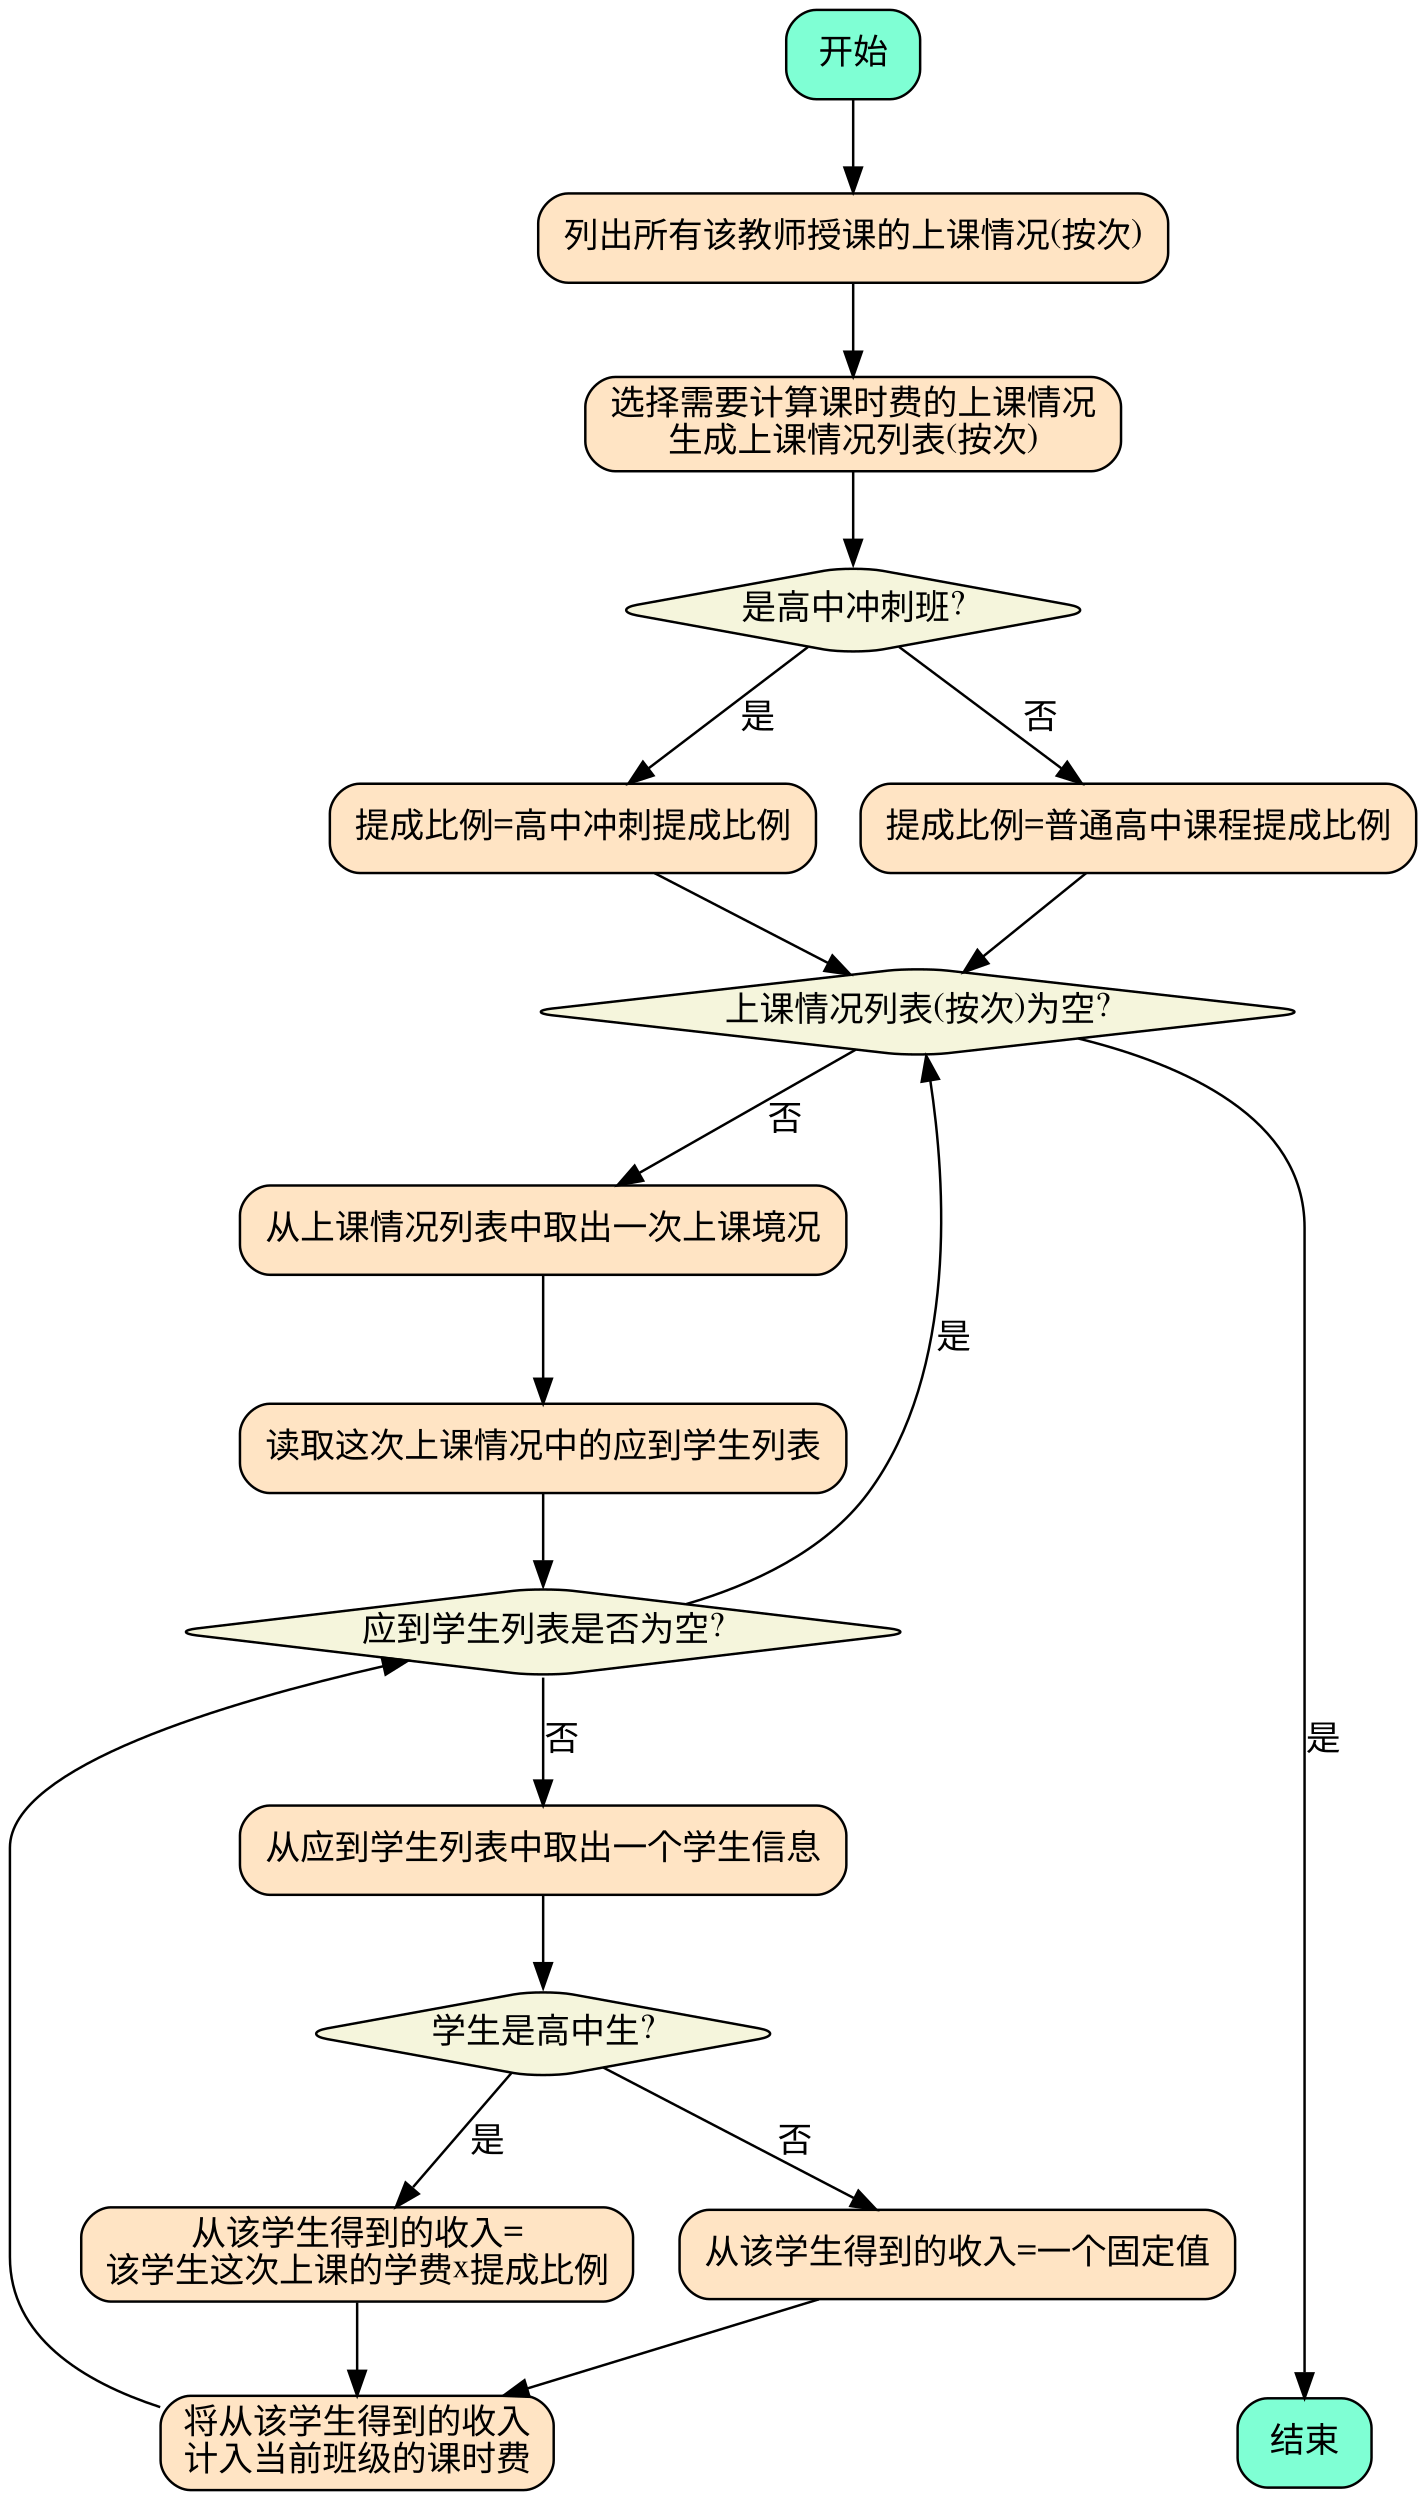
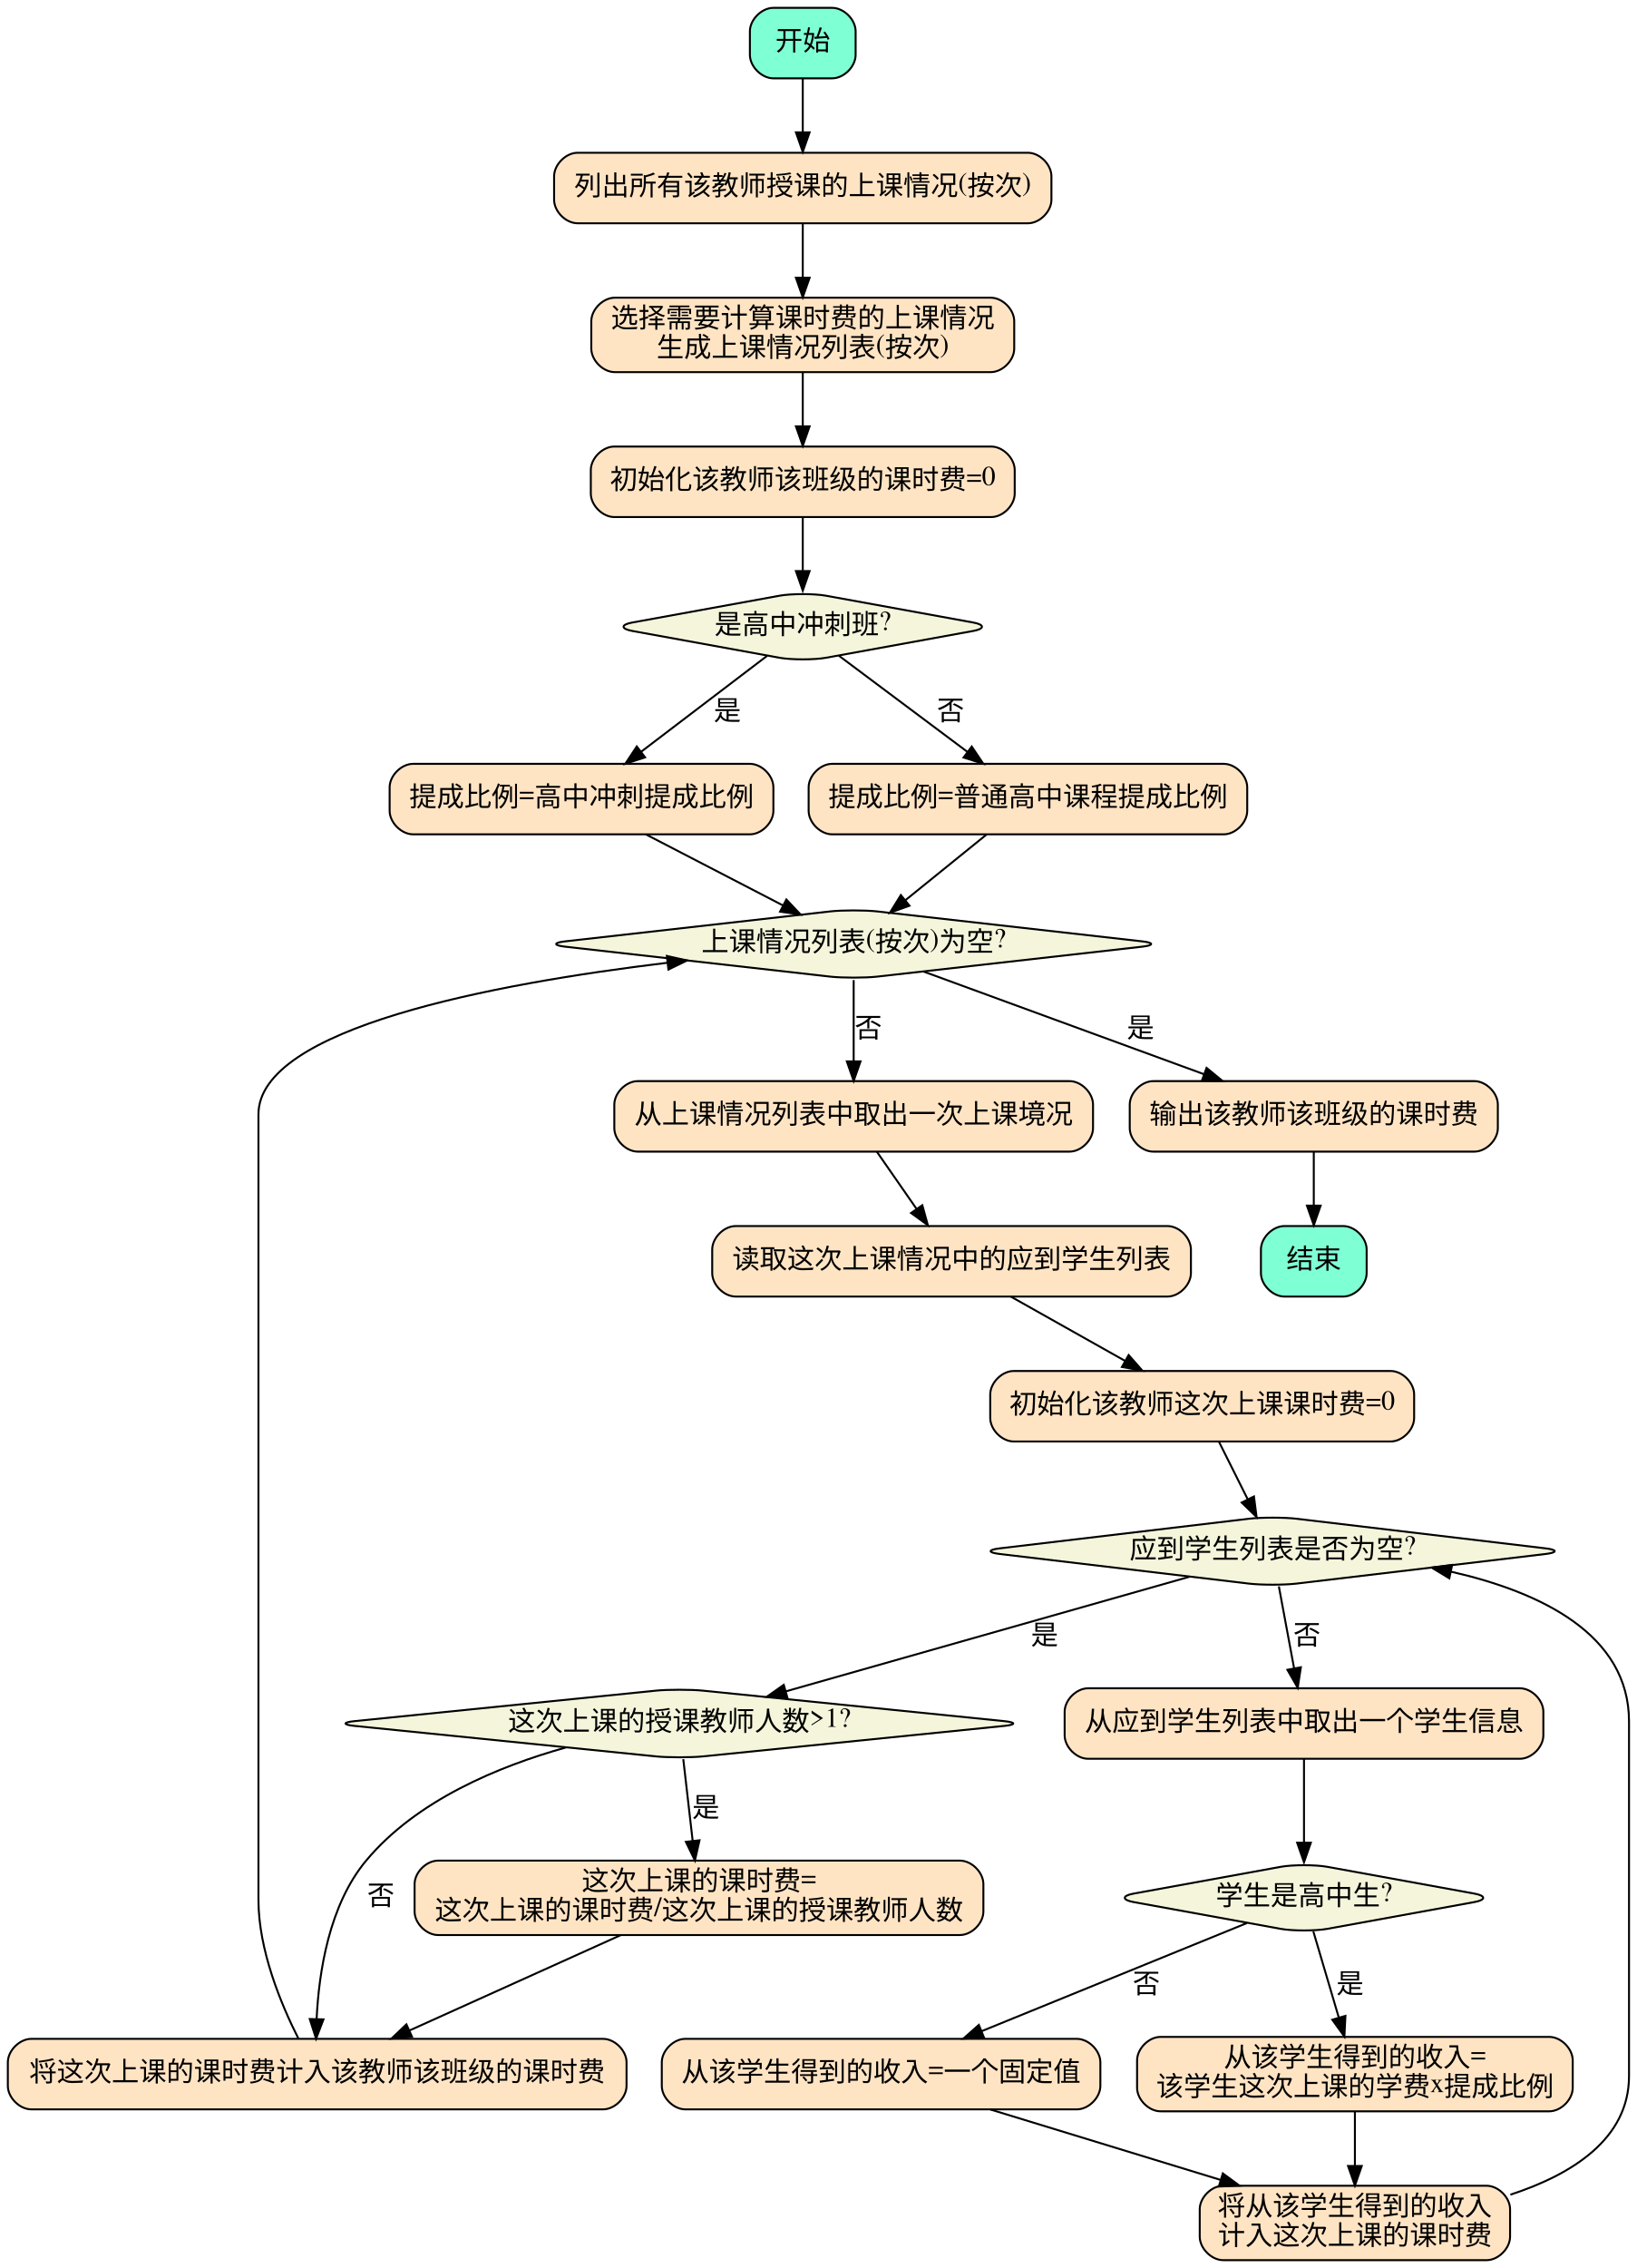
- <svg xmlns="http://www.w3.org/2000/svg" width="575pt" height="1008pt" viewBox="0.00 0.00 575.00 1008.00">
-   <g id="graph0" class="graph" transform="scale(1 1) rotate(0) translate(4 1004)">
-     <polygon fill="white" stroke="white" points="-4,5 -4,-1004 572,-1004 572,5 -4,5" />
+ <svg xmlns="http://www.w3.org/2000/svg" width="836pt" height="1158pt" viewBox="0.00 0.00 836.00 1158.00">
+   <g id="graph0" class="graph" transform="scale(1 1) rotate(0) translate(4 1154)">
+     <polygon fill="white" stroke="white" points="-4,5 -4,-1154 833,-1154 833,5 -4,5" />
    <g id="node1" class="node">
-       <path fill="aquamarine" stroke="black" d="M355,-1000C355,-1000 325,-1000 325,-1000 319,-1000 313,-994 313,-988 313,-988 313,-976 313,-976 313,-970 319,-964 325,-964 325,-964 355,-964 355,-964 361,-964 367,-970 367,-976 367,-976 367,-988 367,-988 367,-994 361,-1000 355,-1000" />
-       <text text-anchor="middle" x="340" y="-978.3" font-family="Times,serif" font-size="14.00">开始</text>
+       <path fill="aquamarine" stroke="black" d="M421,-1150C421,-1150 391,-1150 391,-1150 385,-1150 379,-1144 379,-1138 379,-1138 379,-1126 379,-1126 379,-1120 385,-1114 391,-1114 391,-1114 421,-1114 421,-1114 427,-1114 433,-1120 433,-1126 433,-1126 433,-1138 433,-1138 433,-1144 427,-1150 421,-1150" />
+       <text text-anchor="middle" x="406" y="-1128.3" font-family="Times,serif" font-size="14.00">开始</text>
    </g>
    <g id="node3" class="node">
-       <path fill="bisque" stroke="black" d="M455,-926C455,-926 225,-926 225,-926 219,-926 213,-920 213,-914 213,-914 213,-902 213,-902 213,-896 219,-890 225,-890 225,-890 455,-890 455,-890 461,-890 467,-896 467,-902 467,-902 467,-914 467,-914 467,-920 461,-926 455,-926" />
-       <text text-anchor="middle" x="340" y="-904.3" font-family="Times,serif" font-size="14.00">列出所有该教师授课的上课情况(按次)</text>
+       <path fill="bisque" stroke="black" d="M521,-1076C521,-1076 291,-1076 291,-1076 285,-1076 279,-1070 279,-1064 279,-1064 279,-1052 279,-1052 279,-1046 285,-1040 291,-1040 291,-1040 521,-1040 521,-1040 527,-1040 533,-1046 533,-1052 533,-1052 533,-1064 533,-1064 533,-1070 527,-1076 521,-1076" />
+       <text text-anchor="middle" x="406" y="-1054.3" font-family="Times,serif" font-size="14.00">列出所有该教师授课的上课情况(按次)</text>
    </g>
    <g id="edge1" class="edge">
-       <path fill="none" stroke="black" d="M340,-963.937C340,-955.807 340,-945.876 340,-936.705" />
-       <polygon fill="black" stroke="black" points="343.5,-936.441 340,-926.441 336.5,-936.441 343.5,-936.441" />
+       <path fill="none" stroke="black" d="M406,-1113.94C406,-1105.81 406,-1095.88 406,-1086.7" />
+       <polygon fill="black" stroke="black" points="409.5,-1086.44 406,-1076.44 402.5,-1086.44 409.5,-1086.44" />
    </g>
    <g id="node2" class="node">
-       <path fill="aquamarine" stroke="black" d="M537,-37C537,-37 507,-37 507,-37 501,-37 495,-31 495,-25 495,-25 495,-13 495,-13 495,-7 501,-1 507,-1 507,-1 537,-1 537,-1 543,-1 549,-7 549,-13 549,-13 549,-25 549,-25 549,-31 543,-37 537,-37" />
-       <text text-anchor="middle" x="522" y="-15.3" font-family="Times,serif" font-size="14.00">结束</text>
+       <path fill="aquamarine" stroke="black" d="M682,-528C682,-528 652,-528 652,-528 646,-528 640,-522 640,-516 640,-516 640,-504 640,-504 640,-498 646,-492 652,-492 652,-492 682,-492 682,-492 688,-492 694,-498 694,-504 694,-504 694,-516 694,-516 694,-522 688,-528 682,-528" />
+       <text text-anchor="middle" x="667" y="-506.3" font-family="Times,serif" font-size="14.00">结束</text>
    </g>
    <g id="node4" class="node">
-       <path fill="bisque" stroke="black" d="M436,-852C436,-852 244,-852 244,-852 238,-852 232,-846 232,-840 232,-840 232,-826 232,-826 232,-820 238,-814 244,-814 244,-814 436,-814 436,-814 442,-814 448,-820 448,-826 448,-826 448,-840 448,-840 448,-846 442,-852 436,-852" />
-       <text text-anchor="middle" x="340" y="-836.8" font-family="Times,serif" font-size="14.00">选择需要计算课时费的上课情况</text>
-       <text text-anchor="middle" x="340" y="-821.8" font-family="Times,serif" font-size="14.00">生成上课情况列表(按次)</text>
+       <path fill="bisque" stroke="black" d="M502,-1002C502,-1002 310,-1002 310,-1002 304,-1002 298,-996 298,-990 298,-990 298,-976 298,-976 298,-970 304,-964 310,-964 310,-964 502,-964 502,-964 508,-964 514,-970 514,-976 514,-976 514,-990 514,-990 514,-996 508,-1002 502,-1002" />
+       <text text-anchor="middle" x="406" y="-986.8" font-family="Times,serif" font-size="14.00">选择需要计算课时费的上课情况</text>
+       <text text-anchor="middle" x="406" y="-971.8" font-family="Times,serif" font-size="14.00">生成上课情况列表(按次)</text>
    </g>
    <g id="edge2" class="edge">
-       <path fill="none" stroke="black" d="M340,-889.7C340,-881.49 340,-871.469 340,-862.201" />
-       <polygon fill="black" stroke="black" points="343.5,-862.194 340,-852.194 336.5,-862.195 343.5,-862.194" />
+       <path fill="none" stroke="black" d="M406,-1039.7C406,-1031.49 406,-1021.47 406,-1012.2" />
+       <polygon fill="black" stroke="black" points="409.5,-1012.19 406,-1002.19 402.5,-1012.19 409.5,-1012.19" />
+     </g>
+     <g id="node5" class="node">
+       <path fill="bisque" stroke="black" d="M502.25,-926C502.25,-926 309.75,-926 309.75,-926 303.75,-926 297.75,-920 297.75,-914 297.75,-914 297.75,-902 297.75,-902 297.75,-896 303.75,-890 309.75,-890 309.75,-890 502.25,-890 502.25,-890 508.25,-890 514.25,-896 514.25,-902 514.25,-902 514.25,-914 514.25,-914 514.25,-920 508.25,-926 502.25,-926" />
+       <text text-anchor="middle" x="406" y="-904.3" font-family="Times,serif" font-size="14.00">初始化该教师该班级的课时费=0</text>
+     </g>
+     <g id="edge3" class="edge">
+       <path fill="none" stroke="black" d="M406,-963.955C406,-955.701 406,-945.738 406,-936.574" />
+       <polygon fill="black" stroke="black" points="409.5,-936.335 406,-926.335 402.5,-936.335 409.5,-936.335" />
+     </g>
+     <g id="node18" class="node">
+       <path fill="beige" stroke="black" d="M394.194,-849.851C394.194,-849.851 318.902,-836.149 318.902,-836.149 312.999,-835.074 312.999,-832.926 318.902,-831.851 318.902,-831.851 394.194,-818.149 394.194,-818.149 400.097,-817.074 411.903,-817.074 417.806,-818.149 417.806,-818.149 493.098,-831.851 493.098,-831.851 499.001,-832.926 499.001,-835.074 493.098,-836.149 493.098,-836.149 417.806,-849.851 417.806,-849.851 411.903,-850.926 400.097,-850.926 394.194,-849.851" />
+       <text text-anchor="middle" x="406" y="-830.3" font-family="Times,serif" font-size="14.00">是高中冲刺班?</text>
+     </g>
+     <g id="edge4" class="edge">
+       <path fill="none" stroke="black" d="M406,-889.937C406,-881.807 406,-871.876 406,-862.705" />
+       <polygon fill="black" stroke="black" points="409.5,-862.441 406,-852.441 402.5,-862.441 409.5,-862.441" />
+     </g>
+     <g id="node6" class="node">
+       <path fill="bisque" stroke="black" d="M379,-764C379,-764 207,-764 207,-764 201,-764 195,-758 195,-752 195,-752 195,-740 195,-740 195,-734 201,-728 207,-728 207,-728 379,-728 379,-728 385,-728 391,-734 391,-740 391,-740 391,-752 391,-752 391,-758 385,-764 379,-764" />
+       <text text-anchor="middle" x="293" y="-742.3" font-family="Times,serif" font-size="14.00">提成比例=高中冲刺提成比例</text>
+     </g>
+     <g id="node19" class="node">
+       <path fill="beige" stroke="black" d="M420.076,-688.653C420.076,-688.653 284.524,-673.347 284.524,-673.347 278.562,-672.673 278.562,-671.327 284.524,-670.653 284.524,-670.653 420.076,-655.347 420.076,-655.347 426.038,-654.673 437.962,-654.673 443.924,-655.347 443.924,-655.347 579.476,-670.653 579.476,-670.653 585.438,-671.327 585.438,-672.673 579.476,-673.347 579.476,-673.347 443.924,-688.653 443.924,-688.653 437.962,-689.327 426.038,-689.327 420.076,-688.653" />
+       <text text-anchor="middle" x="432" y="-668.3" font-family="Times,serif" font-size="14.00">上课情况列表(按次)为空?</text>
+     </g>
+     <g id="edge7" class="edge">
+       <path fill="none" stroke="black" d="M325.941,-727.937C347.015,-717.021 374.358,-702.858 396.003,-691.646" />
+       <polygon fill="black" stroke="black" points="397.626,-694.747 404.895,-687.04 394.406,-688.532 397.626,-694.747" />
+     </g>
+     <g id="node7" class="node">
+       <path fill="bisque" stroke="black" d="M621,-764C621,-764 421,-764 421,-764 415,-764 409,-758 409,-752 409,-752 409,-740 409,-740 409,-734 415,-728 421,-728 421,-728 621,-728 621,-728 627,-728 633,-734 633,-740 633,-740 633,-752 633,-752 633,-758 627,-764 621,-764" />
+       <text text-anchor="middle" x="521" y="-742.3" font-family="Times,serif" font-size="14.00">提成比例=普通高中课程提成比例</text>
+     </g>
+     <g id="edge8" class="edge">
+       <path fill="none" stroke="black" d="M499.908,-727.937C487.478,-717.881 471.642,-705.07 458.389,-694.349" />
+       <polygon fill="black" stroke="black" points="460.501,-691.555 450.525,-687.987 456.098,-696.997 460.501,-691.555" />
+     </g>
+     <g id="node8" class="node">
+       <path fill="bisque" stroke="black" d="M542.25,-602C542.25,-602 321.75,-602 321.75,-602 315.75,-602 309.75,-596 309.75,-590 309.75,-590 309.75,-578 309.75,-578 309.75,-572 315.75,-566 321.75,-566 321.75,-566 542.25,-566 542.25,-566 548.25,-566 554.25,-572 554.25,-578 554.25,-578 554.25,-590 554.25,-590 554.25,-596 548.25,-602 542.25,-602" />
+       <text text-anchor="middle" x="432" y="-580.3" font-family="Times,serif" font-size="14.00">从上课情况列表中取出一次上课境况</text>
+     </g>
+     <g id="node9" class="node">
+       <path fill="bisque" stroke="black" d="M592.25,-528C592.25,-528 371.75,-528 371.75,-528 365.75,-528 359.75,-522 359.75,-516 359.75,-516 359.75,-504 359.75,-504 359.75,-498 365.75,-492 371.75,-492 371.75,-492 592.25,-492 592.25,-492 598.25,-492 604.25,-498 604.25,-504 604.25,-504 604.25,-516 604.25,-516 604.25,-522 598.25,-528 592.25,-528" />
+       <text text-anchor="middle" x="482" y="-506.3" font-family="Times,serif" font-size="14.00">读取这次上课情况中的应到学生列表</text>
+     </g>
+     <g id="edge12" class="edge">
+       <path fill="none" stroke="black" d="M443.849,-565.937C449.863,-557.277 457.296,-546.573 463.999,-536.921" />
+       <polygon fill="black" stroke="black" points="467.059,-538.651 469.888,-528.441 461.31,-534.658 467.059,-538.651" />
+     </g>
+     <g id="node10" class="node">
+       <path fill="bisque" stroke="black" d="M706.25,-454C706.25,-454 513.75,-454 513.75,-454 507.75,-454 501.75,-448 501.75,-442 501.75,-442 501.75,-430 501.75,-430 501.75,-424 507.75,-418 513.75,-418 513.75,-418 706.25,-418 706.25,-418 712.25,-418 718.25,-424 718.25,-430 718.25,-430 718.25,-442 718.25,-442 718.25,-448 712.25,-454 706.25,-454" />
+       <text text-anchor="middle" x="610" y="-432.3" font-family="Times,serif" font-size="14.00">初始化该教师这次上课课时费=0</text>
+     </g>
+     <g id="edge13" class="edge">
+       <path fill="none" stroke="black" d="M512.334,-491.937C529.742,-482.145 551.795,-469.74 570.539,-459.197" />
+       <polygon fill="black" stroke="black" points="572.44,-462.143 579.44,-454.19 569.008,-456.042 572.44,-462.143" />
+     </g>
+     <g id="node20" class="node">
+       <path fill="beige" stroke="black" d="M634.084,-378.584C634.084,-378.584 506.425,-363.416 506.425,-363.416 500.467,-362.708 500.467,-361.292 506.425,-360.584 506.425,-360.584 634.084,-345.416 634.084,-345.416 640.042,-344.708 651.958,-344.708 657.916,-345.416 657.916,-345.416 785.575,-360.584 785.575,-360.584 791.533,-361.292 791.533,-362.708 785.575,-363.416 785.575,-363.416 657.916,-378.584 657.916,-378.584 651.958,-379.292 640.042,-379.292 634.084,-378.584" />
+       <text text-anchor="middle" x="646" y="-358.3" font-family="Times,serif" font-size="14.00">应到学生列表是否为空?</text>
+     </g>
+     <g id="edge14" class="edge">
+       <path fill="none" stroke="black" d="M618.531,-417.937C622.898,-409.204 628.303,-398.393 633.161,-388.678" />
+       <polygon fill="black" stroke="black" points="636.436,-389.954 637.778,-379.445 630.175,-386.824 636.436,-389.954" />
+     </g>
+     <g id="node11" class="node">
+       <path fill="bisque" stroke="black" d="M772.25,-292C772.25,-292 551.75,-292 551.75,-292 545.75,-292 539.75,-286 539.75,-280 539.75,-280 539.75,-268 539.75,-268 539.75,-262 545.75,-256 551.75,-256 551.75,-256 772.25,-256 772.25,-256 778.25,-256 784.25,-262 784.25,-268 784.25,-268 784.25,-280 784.25,-280 784.25,-286 778.25,-292 772.25,-292" />
+       <text text-anchor="middle" x="662" y="-270.3" font-family="Times,serif" font-size="14.00">从应到学生列表中取出一个学生信息</text>
+     </g>
+     <g id="node21" class="node">
+       <path fill="beige" stroke="black" d="M650.194,-200.851C650.194,-200.851 574.902,-187.149 574.902,-187.149 568.999,-186.074 568.999,-183.926 574.902,-182.851 574.902,-182.851 650.194,-169.149 650.194,-169.149 656.097,-168.074 667.903,-168.074 673.806,-169.149 673.806,-169.149 749.098,-182.851 749.098,-182.851 755.001,-183.926 755.001,-186.074 749.098,-187.149 749.098,-187.149 673.806,-200.851 673.806,-200.851 667.903,-201.926 656.097,-201.926 650.194,-200.851" />
+       <text text-anchor="middle" x="662" y="-181.3" font-family="Times,serif" font-size="14.00">学生是高中生?</text>
+     </g>
+     <g id="edge16" class="edge">
+       <path fill="none" stroke="black" d="M662,-255.812C662,-243.657 662,-227.114 662,-213.182" />
+       <polygon fill="black" stroke="black" points="665.5,-213.153 662,-203.153 658.5,-213.153 665.5,-213.153" />
+     </g>
+     <g id="node12" class="node">
+       <path fill="bisque" stroke="black" d="M787.25,-114C787.25,-114 588.75,-114 588.75,-114 582.75,-114 576.75,-108 576.75,-102 576.75,-102 576.75,-88 576.75,-88 576.75,-82 582.75,-76 588.75,-76 588.75,-76 787.25,-76 787.25,-76 793.25,-76 799.25,-82 799.25,-88 799.25,-88 799.25,-102 799.25,-102 799.25,-108 793.25,-114 787.25,-114" />
+       <text text-anchor="middle" x="688" y="-98.8" font-family="Times,serif" font-size="14.00">从该学生得到的收入=</text>
+       <text text-anchor="middle" x="688" y="-83.8" font-family="Times,serif" font-size="14.00">该学生这次上课的学费x提成比例</text>
+     </g>
+     <g id="node14" class="node">
+       <path fill="bisque" stroke="black" d="M755.25,-38C755.25,-38 620.75,-38 620.75,-38 614.75,-38 608.75,-32 608.75,-26 608.75,-26 608.75,-12 608.75,-12 608.75,-6 614.75,-0 620.75,-0 620.75,-0 755.25,-0 755.25,-0 761.25,-0 767.25,-6 767.25,-12 767.25,-12 767.25,-26 767.25,-26 767.25,-32 761.25,-38 755.25,-38" />
+       <text text-anchor="middle" x="688" y="-22.8" font-family="Times,serif" font-size="14.00">将从该学生得到的收入</text>
+       <text text-anchor="middle" x="688" y="-7.8" font-family="Times,serif" font-size="14.00">计入这次上课的课时费</text>
+     </g>
+     <g id="edge19" class="edge">
+       <path fill="none" stroke="black" d="M688,-75.708C688,-67.463 688,-57.538 688,-48.362" />
+       <polygon fill="black" stroke="black" points="691.5,-48.082 688,-38.082 684.5,-48.082 691.5,-48.082" />
    </g>
    <g id="node13" class="node">
-       <path fill="beige" stroke="black" d="M328.194,-773.851C328.194,-773.851 252.902,-760.149 252.902,-760.149 246.999,-759.074 246.999,-756.926 252.902,-755.851 252.902,-755.851 328.194,-742.149 328.194,-742.149 334.097,-741.074 345.903,-741.074 351.806,-742.149 351.806,-742.149 427.098,-755.851 427.098,-755.851 433.001,-756.926 433.001,-759.074 427.098,-760.149 427.098,-760.149 351.806,-773.851 351.806,-773.851 345.903,-774.926 334.097,-774.926 328.194,-773.851" />
-       <text text-anchor="middle" x="340" y="-754.3" font-family="Times,serif" font-size="14.00">是高中冲刺班?</text>
-     </g>
-     <g id="edge3" class="edge">
-       <path fill="none" stroke="black" d="M340,-813.955C340,-805.701 340,-795.738 340,-786.574" />
-       <polygon fill="black" stroke="black" points="343.5,-786.335 340,-776.335 336.5,-786.335 343.5,-786.335" />
-     </g>
-     <g id="node5" class="node">
-       <path fill="bisque" stroke="black" d="M313,-688C313,-688 141,-688 141,-688 135,-688 129,-682 129,-676 129,-676 129,-664 129,-664 129,-658 135,-652 141,-652 141,-652 313,-652 313,-652 319,-652 325,-658 325,-664 325,-664 325,-676 325,-676 325,-682 319,-688 313,-688" />
-       <text text-anchor="middle" x="227" y="-666.3" font-family="Times,serif" font-size="14.00">提成比例=高中冲刺提成比例</text>
-     </g>
-     <g id="node14" class="node">
-       <path fill="beige" stroke="black" d="M354.076,-612.653C354.076,-612.653 218.524,-597.347 218.524,-597.347 212.562,-596.673 212.562,-595.327 218.524,-594.653 218.524,-594.653 354.076,-579.347 354.076,-579.347 360.038,-578.673 371.962,-578.673 377.924,-579.347 377.924,-579.347 513.476,-594.653 513.476,-594.653 519.438,-595.327 519.438,-596.673 513.476,-597.347 513.476,-597.347 377.924,-612.653 377.924,-612.653 371.962,-613.327 360.038,-613.327 354.076,-612.653" />
-       <text text-anchor="middle" x="366" y="-592.3" font-family="Times,serif" font-size="14.00">上课情况列表(按次)为空?</text>
+       <path fill="bisque" stroke="black" d="M546,-113C546,-113 346,-113 346,-113 340,-113 334,-107 334,-101 334,-101 334,-89 334,-89 334,-83 340,-77 346,-77 346,-77 546,-77 546,-77 552,-77 558,-83 558,-89 558,-89 558,-101 558,-101 558,-107 552,-113 546,-113" />
+       <text text-anchor="middle" x="446" y="-91.3" font-family="Times,serif" font-size="14.00">从该学生得到的收入=一个固定值</text>
+     </g>
+     <g id="edge20" class="edge">
+       <path fill="none" stroke="black" d="M501.824,-76.93C536.805,-66.233 582.145,-52.369 619.323,-41" />
+       <polygon fill="black" stroke="black" points="620.542,-44.288 629.081,-38.017 618.495,-37.594 620.542,-44.288" />
+     </g>
+     <g id="edge21" class="edge">
+       <path fill="none" stroke="black" d="M767.408,-33.442C799.007,-43.769 828,-61.972 828,-94 828,-275 828,-275 828,-275 828,-319.686 782.594,-341.188 737.141,-351.517" />
+       <polygon fill="black" stroke="black" points="736.22,-348.134 727.153,-353.615 737.659,-354.985 736.22,-348.134" />
+     </g>
+     <g id="node15" class="node">
+       <path fill="bisque" stroke="black" d="M486.25,-204C486.25,-204 219.75,-204 219.75,-204 213.75,-204 207.75,-198 207.75,-192 207.75,-192 207.75,-178 207.75,-178 207.75,-172 213.75,-166 219.75,-166 219.75,-166 486.25,-166 486.25,-166 492.25,-166 498.25,-172 498.25,-178 498.25,-178 498.25,-192 498.25,-192 498.25,-198 492.25,-204 486.25,-204" />
+       <text text-anchor="middle" x="353" y="-188.8" font-family="Times,serif" font-size="14.00">这次上课的课时费=</text>
+       <text text-anchor="middle" x="353" y="-173.8" font-family="Times,serif" font-size="14.00">这次上课的课时费/这次上课的授课教师人数</text>
+     </g>
+     <g id="node16" class="node">
+       <path fill="bisque" stroke="black" d="M304,-113C304,-113 12,-113 12,-113 6,-113 0,-107 0,-101 0,-101 0,-89 0,-89 0,-83 6,-77 12,-77 12,-77 304,-77 304,-77 310,-77 316,-83 316,-89 316,-89 316,-101 316,-101 316,-107 310,-113 304,-113" />
+       <text text-anchor="middle" x="158" y="-91.3" font-family="Times,serif" font-size="14.00">将这次上课的课时费计入该教师该班级的课时费</text>
+     </g>
+     <g id="edge25" class="edge">
+       <path fill="none" stroke="black" d="M313.068,-165.98C281.833,-151.883 238.316,-132.245 205.329,-117.359" />
+       <polygon fill="black" stroke="black" points="206.445,-114.023 195.891,-113.099 203.566,-120.403 206.445,-114.023" />
+     </g>
+     <g id="edge26" class="edge">
+       <path fill="none" stroke="black" d="M148.343,-113.274C139.573,-130.605 128,-158.336 128,-184 128,-585 128,-585 128,-585 128,-629.033 247.586,-651.662 336.75,-662.414" />
+       <polygon fill="black" stroke="black" points="336.575,-665.917 346.915,-663.605 337.39,-658.965 336.575,-665.917" />
+     </g>
+     <g id="node17" class="node">
+       <path fill="bisque" stroke="black" d="M749,-602C749,-602 585,-602 585,-602 579,-602 573,-596 573,-590 573,-590 573,-578 573,-578 573,-572 579,-566 585,-566 585,-566 749,-566 749,-566 755,-566 761,-572 761,-578 761,-578 761,-590 761,-590 761,-596 755,-602 749,-602" />
+       <text text-anchor="middle" x="667" y="-580.3" font-family="Times,serif" font-size="14.00">输出该教师该班级的课时费</text>
+     </g>
+     <g id="edge11" class="edge">
+       <path fill="none" stroke="black" d="M667,-565.937C667,-557.807 667,-547.876 667,-538.705" />
+       <polygon fill="black" stroke="black" points="670.5,-538.441 667,-528.441 663.5,-538.441 670.5,-538.441" />
+     </g>
+     <g id="edge5" class="edge">
+       <path fill="none" stroke="black" d="M387.845,-819.183C370.517,-805.996 344.08,-785.875 323.515,-770.224" />
+       <polygon fill="black" stroke="black" points="325.466,-767.31 315.388,-764.039 321.226,-772.88 325.466,-767.31" />
+       <text text-anchor="middle" x="367.5" y="-786.3" font-family="Times,serif" font-size="14.00">是</text>
    </g>
    <g id="edge6" class="edge">
-       <path fill="none" stroke="black" d="M259.941,-651.937C281.015,-641.021 308.358,-626.858 330.003,-615.646" />
-       <polygon fill="black" stroke="black" points="331.626,-618.747 338.895,-611.04 328.406,-612.532 331.626,-618.747" />
-     </g>
-     <g id="node6" class="node">
-       <path fill="bisque" stroke="black" d="M555,-688C555,-688 355,-688 355,-688 349,-688 343,-682 343,-676 343,-676 343,-664 343,-664 343,-658 349,-652 355,-652 355,-652 555,-652 555,-652 561,-652 567,-658 567,-664 567,-664 567,-676 567,-676 567,-682 561,-688 555,-688" />
-       <text text-anchor="middle" x="455" y="-666.3" font-family="Times,serif" font-size="14.00">提成比例=普通高中课程提成比例</text>
-     </g>
-     <g id="edge7" class="edge">
-       <path fill="none" stroke="black" d="M433.908,-651.937C421.478,-641.881 405.642,-629.07 392.389,-618.349" />
-       <polygon fill="black" stroke="black" points="394.501,-615.555 384.525,-611.987 390.098,-620.997 394.501,-615.555" />
-     </g>
-     <g id="node7" class="node">
-       <path fill="bisque" stroke="black" d="M325.25,-526C325.25,-526 104.75,-526 104.75,-526 98.75,-526 92.75,-520 92.75,-514 92.75,-514 92.75,-502 92.75,-502 92.75,-496 98.75,-490 104.75,-490 104.75,-490 325.25,-490 325.25,-490 331.25,-490 337.25,-496 337.25,-502 337.25,-502 337.25,-514 337.25,-514 337.25,-520 331.25,-526 325.25,-526" />
-       <text text-anchor="middle" x="215" y="-504.3" font-family="Times,serif" font-size="14.00">从上课情况列表中取出一次上课境况</text>
-     </g>
-     <g id="node8" class="node">
-       <path fill="bisque" stroke="black" d="M325.25,-438C325.25,-438 104.75,-438 104.75,-438 98.75,-438 92.75,-432 92.75,-426 92.75,-426 92.75,-414 92.75,-414 92.75,-408 98.75,-402 104.75,-402 104.75,-402 325.25,-402 325.25,-402 331.25,-402 337.25,-408 337.25,-414 337.25,-414 337.25,-426 337.25,-426 337.25,-432 331.25,-438 325.25,-438" />
-       <text text-anchor="middle" x="215" y="-416.3" font-family="Times,serif" font-size="14.00">读取这次上课情况中的应到学生列表</text>
+       <path fill="none" stroke="black" d="M424.477,-819.183C442.111,-805.996 469.016,-785.875 489.945,-770.224" />
+       <polygon fill="black" stroke="black" points="492.303,-772.831 498.215,-764.039 488.111,-767.225 492.303,-772.831" />
+       <text text-anchor="middle" x="481.5" y="-786.3" font-family="Times,serif" font-size="14.00">否</text>
+     </g>
+     <g id="edge9" class="edge">
+       <path fill="none" stroke="black" d="M432,-653.597C432,-641.746 432,-625.817 432,-612.292" />
+       <polygon fill="black" stroke="black" points="435.5,-612.084 432,-602.084 428.5,-612.084 435.5,-612.084" />
+       <text text-anchor="middle" x="439.5" y="-624.3" font-family="Times,serif" font-size="14.00">否</text>
    </g>
    <g id="edge10" class="edge">
-       <path fill="none" stroke="black" d="M215,-489.597C215,-477.746 215,-461.817 215,-448.292" />
-       <polygon fill="black" stroke="black" points="218.5,-448.084 215,-438.084 211.5,-448.084 218.5,-448.084" />
-     </g>
-     <g id="node15" class="node">
-       <path fill="beige" stroke="black" d="M203.084,-362.584C203.084,-362.584 75.425,-347.416 75.425,-347.416 69.467,-346.708 69.467,-345.292 75.425,-344.584 75.425,-344.584 203.084,-329.416 203.084,-329.416 209.042,-328.708 220.958,-328.708 226.916,-329.416 226.916,-329.416 354.575,-344.584 354.575,-344.584 360.533,-345.292 360.533,-346.708 354.575,-347.416 354.575,-347.416 226.916,-362.584 226.916,-362.584 220.958,-363.292 209.042,-363.292 203.084,-362.584" />
-       <text text-anchor="middle" x="215" y="-342.3" font-family="Times,serif" font-size="14.00">应到学生列表是否为空?</text>
-     </g>
-     <g id="edge11" class="edge">
-       <path fill="none" stroke="black" d="M215,-401.937C215,-393.807 215,-383.876 215,-374.705" />
-       <polygon fill="black" stroke="black" points="218.5,-374.441 215,-364.441 211.5,-374.441 218.5,-374.441" />
-     </g>
-     <g id="node9" class="node">
-       <path fill="bisque" stroke="black" d="M325.25,-276C325.25,-276 104.75,-276 104.75,-276 98.75,-276 92.75,-270 92.75,-264 92.75,-264 92.75,-252 92.75,-252 92.75,-246 98.75,-240 104.75,-240 104.75,-240 325.25,-240 325.25,-240 331.25,-240 337.25,-246 337.25,-252 337.25,-252 337.25,-264 337.25,-264 337.25,-270 331.25,-276 325.25,-276" />
-       <text text-anchor="middle" x="215" y="-254.3" font-family="Times,serif" font-size="14.00">从应到学生列表中取出一个学生信息</text>
-     </g>
-     <g id="node16" class="node">
-       <path fill="beige" stroke="black" d="M203.194,-199.851C203.194,-199.851 127.902,-186.149 127.902,-186.149 121.999,-185.074 121.999,-182.926 127.902,-181.851 127.902,-181.851 203.194,-168.149 203.194,-168.149 209.097,-167.074 220.903,-167.074 226.806,-168.149 226.806,-168.149 302.098,-181.851 302.098,-181.851 308.001,-182.926 308.001,-185.074 302.098,-186.149 302.098,-186.149 226.806,-199.851 226.806,-199.851 220.903,-200.926 209.097,-200.926 203.194,-199.851" />
-       <text text-anchor="middle" x="215" y="-180.3" font-family="Times,serif" font-size="14.00">学生是高中生?</text>
-     </g>
-     <g id="edge14" class="edge">
-       <path fill="none" stroke="black" d="M215,-239.937C215,-231.807 215,-221.876 215,-212.705" />
-       <polygon fill="black" stroke="black" points="218.5,-212.441 215,-202.441 211.5,-212.441 218.5,-212.441" />
-     </g>
-     <g id="node10" class="node">
-       <path fill="bisque" stroke="black" d="M239.25,-114C239.25,-114 40.75,-114 40.75,-114 34.75,-114 28.75,-108 28.75,-102 28.75,-102 28.75,-88 28.75,-88 28.75,-82 34.75,-76 40.75,-76 40.75,-76 239.25,-76 239.25,-76 245.25,-76 251.25,-82 251.25,-88 251.25,-88 251.25,-102 251.25,-102 251.25,-108 245.25,-114 239.25,-114" />
-       <text text-anchor="middle" x="140" y="-98.8" font-family="Times,serif" font-size="14.00">从该学生得到的收入=</text>
-       <text text-anchor="middle" x="140" y="-83.8" font-family="Times,serif" font-size="14.00">该学生这次上课的学费x提成比例</text>
-     </g>
-     <g id="node12" class="node">
-       <path fill="bisque" stroke="black" d="M207.25,-38C207.25,-38 72.75,-38 72.75,-38 66.75,-38 60.75,-32 60.75,-26 60.75,-26 60.75,-12 60.75,-12 60.75,-6 66.75,-0 72.75,-0 72.75,-0 207.25,-0 207.25,-0 213.25,-0 219.25,-6 219.25,-12 219.25,-12 219.25,-26 219.25,-26 219.25,-32 213.25,-38 207.25,-38" />
-       <text text-anchor="middle" x="140" y="-22.8" font-family="Times,serif" font-size="14.00">将从该学生得到的收入</text>
-       <text text-anchor="middle" x="140" y="-7.8" font-family="Times,serif" font-size="14.00">计入当前班级的课时费</text>
+       <path fill="none" stroke="black" d="M467.691,-657.938C505.731,-644.017 566.481,-621.786 610.923,-605.522" />
+       <polygon fill="black" stroke="black" points="612.239,-608.767 620.427,-602.044 609.833,-602.194 612.239,-608.767" />
+       <text text-anchor="middle" x="578.5" y="-624.3" font-family="Times,serif" font-size="14.00">是</text>
+     </g>
+     <g id="edge15" class="edge">
+       <path fill="none" stroke="black" d="M649.161,-344.009C651.382,-332.073 654.399,-315.853 656.951,-302.138" />
+       <polygon fill="black" stroke="black" points="660.403,-302.721 658.791,-292.25 653.521,-301.441 660.403,-302.721" />
+       <text text-anchor="middle" x="663.5" y="-314.3" font-family="Times,serif" font-size="14.00">否</text>
+     </g>
+     <g id="node22" class="node">
+       <path fill="beige" stroke="black" d="M331.061,-290.793C331.061,-290.793 176.964,-275.207 176.964,-275.207 170.994,-274.604 170.994,-273.396 176.964,-272.793 176.964,-272.793 331.061,-257.207 331.061,-257.207 337.03,-256.604 348.97,-256.604 354.939,-257.207 354.939,-257.207 509.036,-272.793 509.036,-272.793 515.006,-273.396 515.006,-274.604 509.036,-275.207 509.036,-275.207 354.939,-290.793 354.939,-290.793 348.97,-291.396 337.03,-291.396 331.061,-290.793" />
+       <text text-anchor="middle" x="343" y="-270.3" font-family="Times,serif" font-size="14.00">这次上课的授课教师人数&gt;1?</text>
+     </g>
+     <g id="edge22" class="edge">
+       <path fill="none" stroke="black" d="M603.55,-348.952C549.663,-333.657 456.618,-307.248 397.527,-290.476" />
+       <polygon fill="black" stroke="black" points="398.202,-287.03 387.626,-287.666 396.29,-293.764 398.202,-287.03" />
+       <text text-anchor="middle" x="529.5" y="-314.3" font-family="Times,serif" font-size="14.00">是</text>
    </g>
    <g id="edge17" class="edge">
-       <path fill="none" stroke="black" d="M140,-75.708C140,-67.463 140,-57.538 140,-48.362" />
-       <polygon fill="black" stroke="black" points="143.5,-48.082 140,-38.082 136.5,-48.082 143.5,-48.082" />
-     </g>
-     <g id="node11" class="node">
-       <path fill="bisque" stroke="black" d="M482,-113C482,-113 282,-113 282,-113 276,-113 270,-107 270,-101 270,-101 270,-89 270,-89 270,-83 276,-77 282,-77 282,-77 482,-77 482,-77 488,-77 494,-83 494,-89 494,-89 494,-101 494,-101 494,-107 488,-113 482,-113" />
-       <text text-anchor="middle" x="382" y="-91.3" font-family="Times,serif" font-size="14.00">从该学生得到的收入=一个固定值</text>
+       <path fill="none" stroke="black" d="M666.769,-167.859C670.379,-155.642 675.427,-138.555 679.695,-124.109" />
+       <polygon fill="black" stroke="black" points="683.157,-124.746 682.633,-114.164 676.443,-122.762 683.157,-124.746" />
+       <text text-anchor="middle" x="685.5" y="-136.3" font-family="Times,serif" font-size="14.00">是</text>
    </g>
    <g id="edge18" class="edge">
-       <path fill="none" stroke="black" d="M326.176,-76.93C291.195,-66.233 245.855,-52.369 208.677,-41" />
-       <polygon fill="black" stroke="black" points="209.505,-37.594 198.919,-38.017 207.458,-44.288 209.505,-37.594" />
-     </g>
-     <g id="edge19" class="edge">
-       <path fill="none" stroke="black" d="M60.592,-33.442C28.994,-43.769 0,-61.972 0,-94 0,-259 0,-259 0,-259 0,-291.77 87.194,-317.68 150.526,-332.177" />
-       <polygon fill="black" stroke="black" points="149.945,-335.633 160.468,-334.405 151.476,-328.803 149.945,-335.633" />
-     </g>
-     <g id="edge4" class="edge">
-       <path fill="none" stroke="black" d="M321.845,-743.183C304.517,-729.996 278.08,-709.875 257.515,-694.224" />
-       <polygon fill="black" stroke="black" points="259.466,-691.31 249.388,-688.039 255.226,-696.88 259.466,-691.31" />
-       <text text-anchor="middle" x="301.5" y="-710.3" font-family="Times,serif" font-size="14.00">是</text>
-     </g>
-     <g id="edge5" class="edge">
-       <path fill="none" stroke="black" d="M358.477,-743.183C376.111,-729.996 403.016,-709.875 423.945,-694.224" />
-       <polygon fill="black" stroke="black" points="426.303,-696.831 432.215,-688.039 422.111,-691.225 426.303,-696.831" />
-       <text text-anchor="middle" x="415.5" y="-710.3" font-family="Times,serif" font-size="14.00">否</text>
-     </g>
-     <g id="edge8" class="edge">
-       <path fill="none" stroke="black" d="M341.065,-580.799C317.359,-567.297 281.343,-546.785 253.869,-531.137" />
-       <polygon fill="black" stroke="black" points="255.331,-527.942 244.909,-526.034 251.866,-534.025 255.331,-527.942" />
-       <text text-anchor="middle" x="312.5" y="-548.3" font-family="Times,serif" font-size="14.00">否</text>
-     </g>
-     <g id="edge9" class="edge">
-       <path fill="none" stroke="black" d="M430.803,-585.263C473.664,-574.725 522,-553.07 522,-509 522,-509 522,-509 522,-94 522,-78.591 522,-61.378 522,-47.433" />
-       <polygon fill="black" stroke="black" points="525.5,-47.047 522,-37.047 518.5,-47.047 525.5,-47.047" />
-       <text text-anchor="middle" x="529.5" y="-298.3" font-family="Times,serif" font-size="14.00">是</text>
-     </g>
-     <g id="edge12" class="edge">
-       <path fill="none" stroke="black" d="M215,-327.597C215,-315.746 215,-299.817 215,-286.292" />
-       <polygon fill="black" stroke="black" points="218.5,-286.084 215,-276.084 211.5,-286.084 218.5,-286.084" />
-       <text text-anchor="middle" x="222.5" y="-298.3" font-family="Times,serif" font-size="14.00">否</text>
-     </g>
-     <g id="edge13" class="edge">
-       <path fill="none" stroke="black" d="M272.706,-357.239C299.223,-364.998 328.585,-378.525 346,-402 382.495,-451.193 377.237,-527.87 371.127,-568.173" />
-       <polygon fill="black" stroke="black" points="367.632,-567.855 369.456,-578.292 374.538,-568.995 367.632,-567.855" />
-       <text text-anchor="middle" x="380.5" y="-460.3" font-family="Times,serif" font-size="14.00">是</text>
-     </g>
-     <g id="edge15" class="edge">
-       <path fill="none" stroke="black" d="M202.277,-168.242C191.416,-155.643 175.537,-137.222 162.531,-122.136" />
-       <polygon fill="black" stroke="black" points="164.831,-119.444 155.651,-114.155 159.53,-124.015 164.831,-119.444" />
-       <text text-anchor="middle" x="192.5" y="-136.3" font-family="Times,serif" font-size="14.00">是</text>
-     </g>
-     <g id="edge16" class="edge">
-       <path fill="none" stroke="black" d="M239.283,-170.349C265.713,-156.581 308.45,-134.316 340.278,-117.735" />
-       <polygon fill="black" stroke="black" points="342.107,-120.729 349.358,-113.005 338.873,-114.521 342.107,-120.729" />
-       <text text-anchor="middle" x="316.5" y="-136.3" font-family="Times,serif" font-size="14.00">否</text>
+       <path fill="none" stroke="black" d="M632.869,-172.132C598.183,-158 539.631,-134.146 497.3,-116.9" />
+       <polygon fill="black" stroke="black" points="498.573,-113.639 487.991,-113.108 495.932,-120.122 498.573,-113.639" />
+       <text text-anchor="middle" x="581.5" y="-136.3" font-family="Times,serif" font-size="14.00">否</text>
+     </g>
+     <g id="edge23" class="edge">
+       <path fill="none" stroke="black" d="M344.976,-255.812C346.345,-243.894 348.2,-227.756 349.782,-213.999" />
+       <polygon fill="black" stroke="black" points="353.26,-214.385 350.925,-204.051 346.306,-213.586 353.26,-214.385" />
+       <text text-anchor="middle" x="356.5" y="-226.3" font-family="Times,serif" font-size="14.00">是</text>
+     </g>
+     <g id="edge24" class="edge">
+       <path fill="none" stroke="black" d="M285.15,-261.803C250.644,-252.173 208.685,-234.771 183,-204 164.07,-181.322 158.853,-147.013 157.71,-123.173" />
+       <polygon fill="black" stroke="black" points="161.205,-122.938 157.436,-113.036 154.207,-123.126 161.205,-122.938" />
+       <text text-anchor="middle" x="190.5" y="-181.3" font-family="Times,serif" font-size="14.00">否</text>
    </g>
  </g>
</svg>
